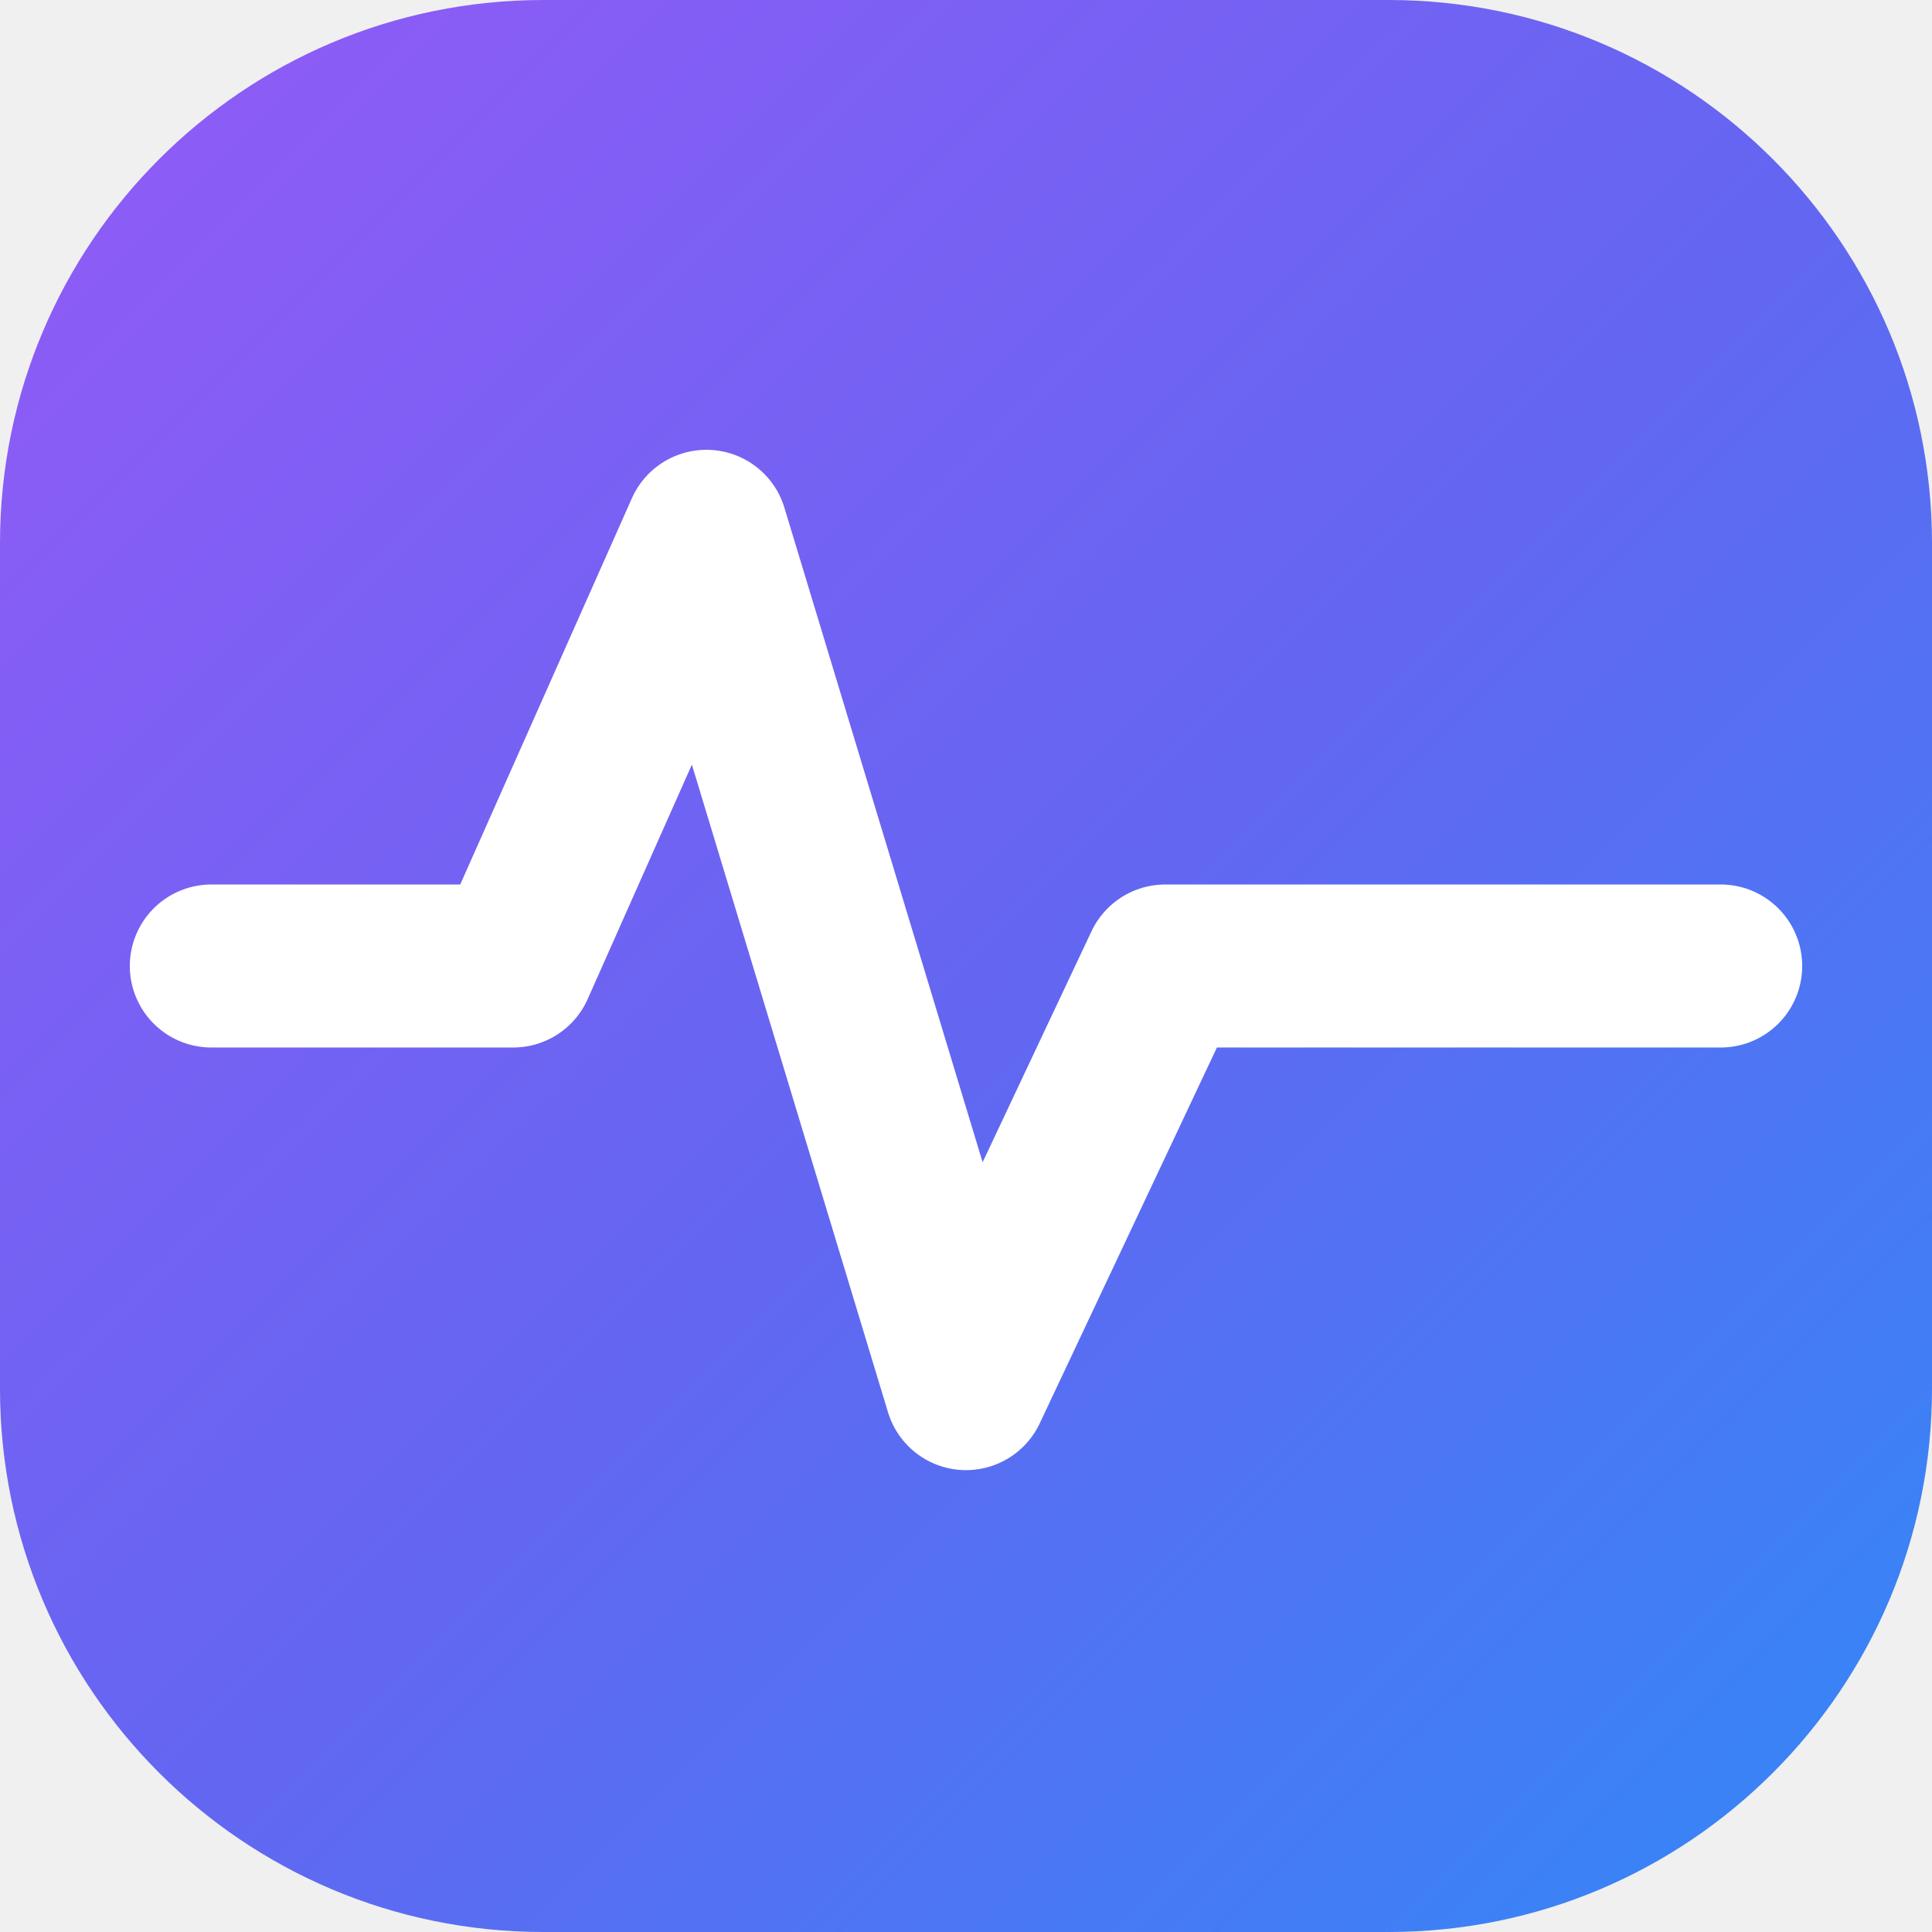
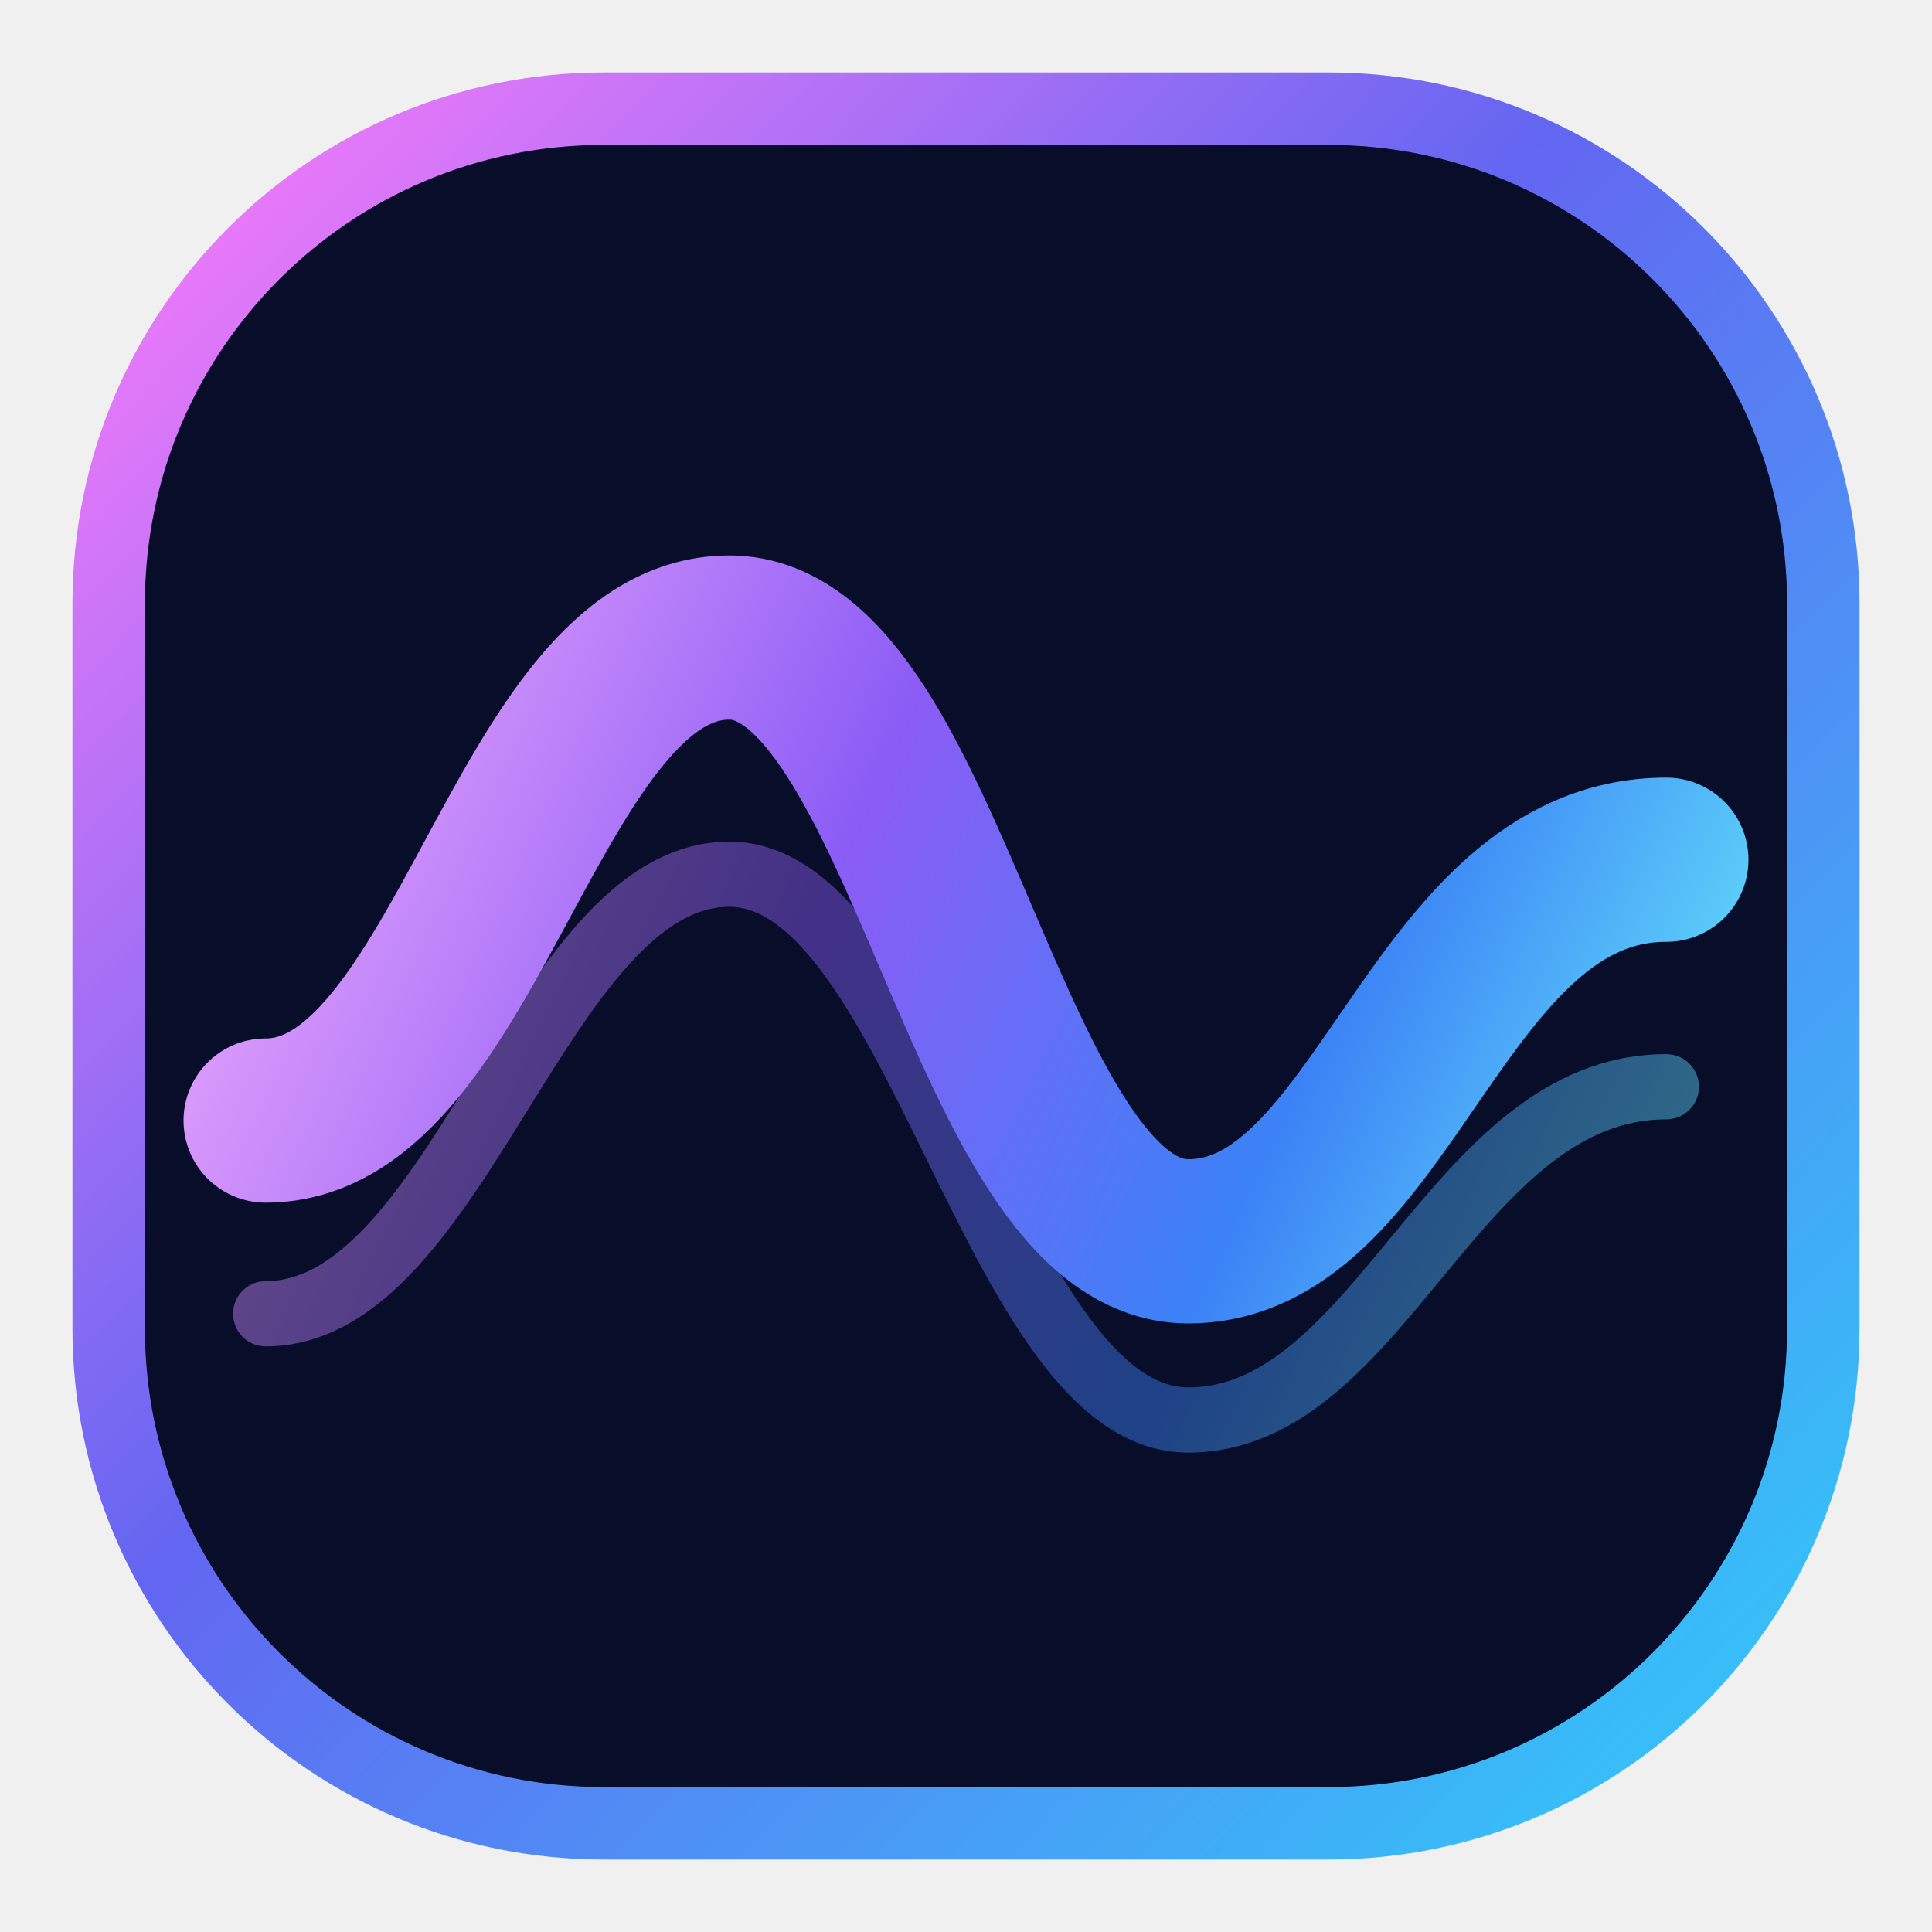
- <svg xmlns="http://www.w3.org/2000/svg" viewBox="0 0 32 32" fill="none">
+ <svg xmlns="http://www.w3.org/2000/svg" viewBox="0 0 40 40" fill="none">
  <defs>
-     <linearGradient id="g" x1="3" y1="3" x2="29" y2="29" gradientUnits="userSpaceOnUse">
-       <stop stop-color="#8b5cf6" />
-       <stop offset=".52" stop-color="#6366f1" />
-       <stop offset="1" stop-color="#3b82f6" />
+     <linearGradient id="b" x1="4" y1="5" x2="35" y2="35" gradientUnits="userSpaceOnUse">
+       <stop stop-color="#e879f9" />
+       <stop offset=".43" stop-color="#6366f1" />
+       <stop offset="1" stop-color="#38bdf8" />
+     </linearGradient>
+     <linearGradient id="r" x1="5" y1="13" x2="35" y2="27" gradientUnits="userSpaceOnUse">
+       <stop stop-color="#f0abfc" />
+       <stop offset=".4" stop-color="#8b5cf6" />
+       <stop offset=".72" stop-color="#3b82f6" />
+       <stop offset="1" stop-color="#67e8f9" />
    </linearGradient>
  </defs>
-   <rect width="32" height="32" rx="9" fill="url(#g)" />
-   <path d="M3.5 16h5l3.2-7.2L16 23l3.3-7h9.2" stroke="#fff" stroke-linecap="round" stroke-linejoin="round" stroke-width="2.7" />
+   <rect x="2.25" y="2.25" width="35.5" height="35.5" rx="10.25" fill="#080d2a" stroke="url(#b)" stroke-width="1.5" />
+   <path d="M5.5 23.2C9.7 23.2 10.9 13.2 15.1 13.2C19.2 13.2 20.4 25.7 24.6 25.7C28.7 25.7 29.7 17.8 34.5 17.8" stroke="url(#r)" stroke-linecap="round" stroke-width="3.4" />
+   <path d="M5.5 27.2C9.5 27.2 11.2 18.1 15.1 18.1C19 18.1 20.6 29.4 24.6 29.4C28.6 29.4 30.1 22.5 34.5 22.5" stroke="url(#r)" stroke-linecap="round" stroke-opacity=".45" stroke-width="1.35" />
</svg>
